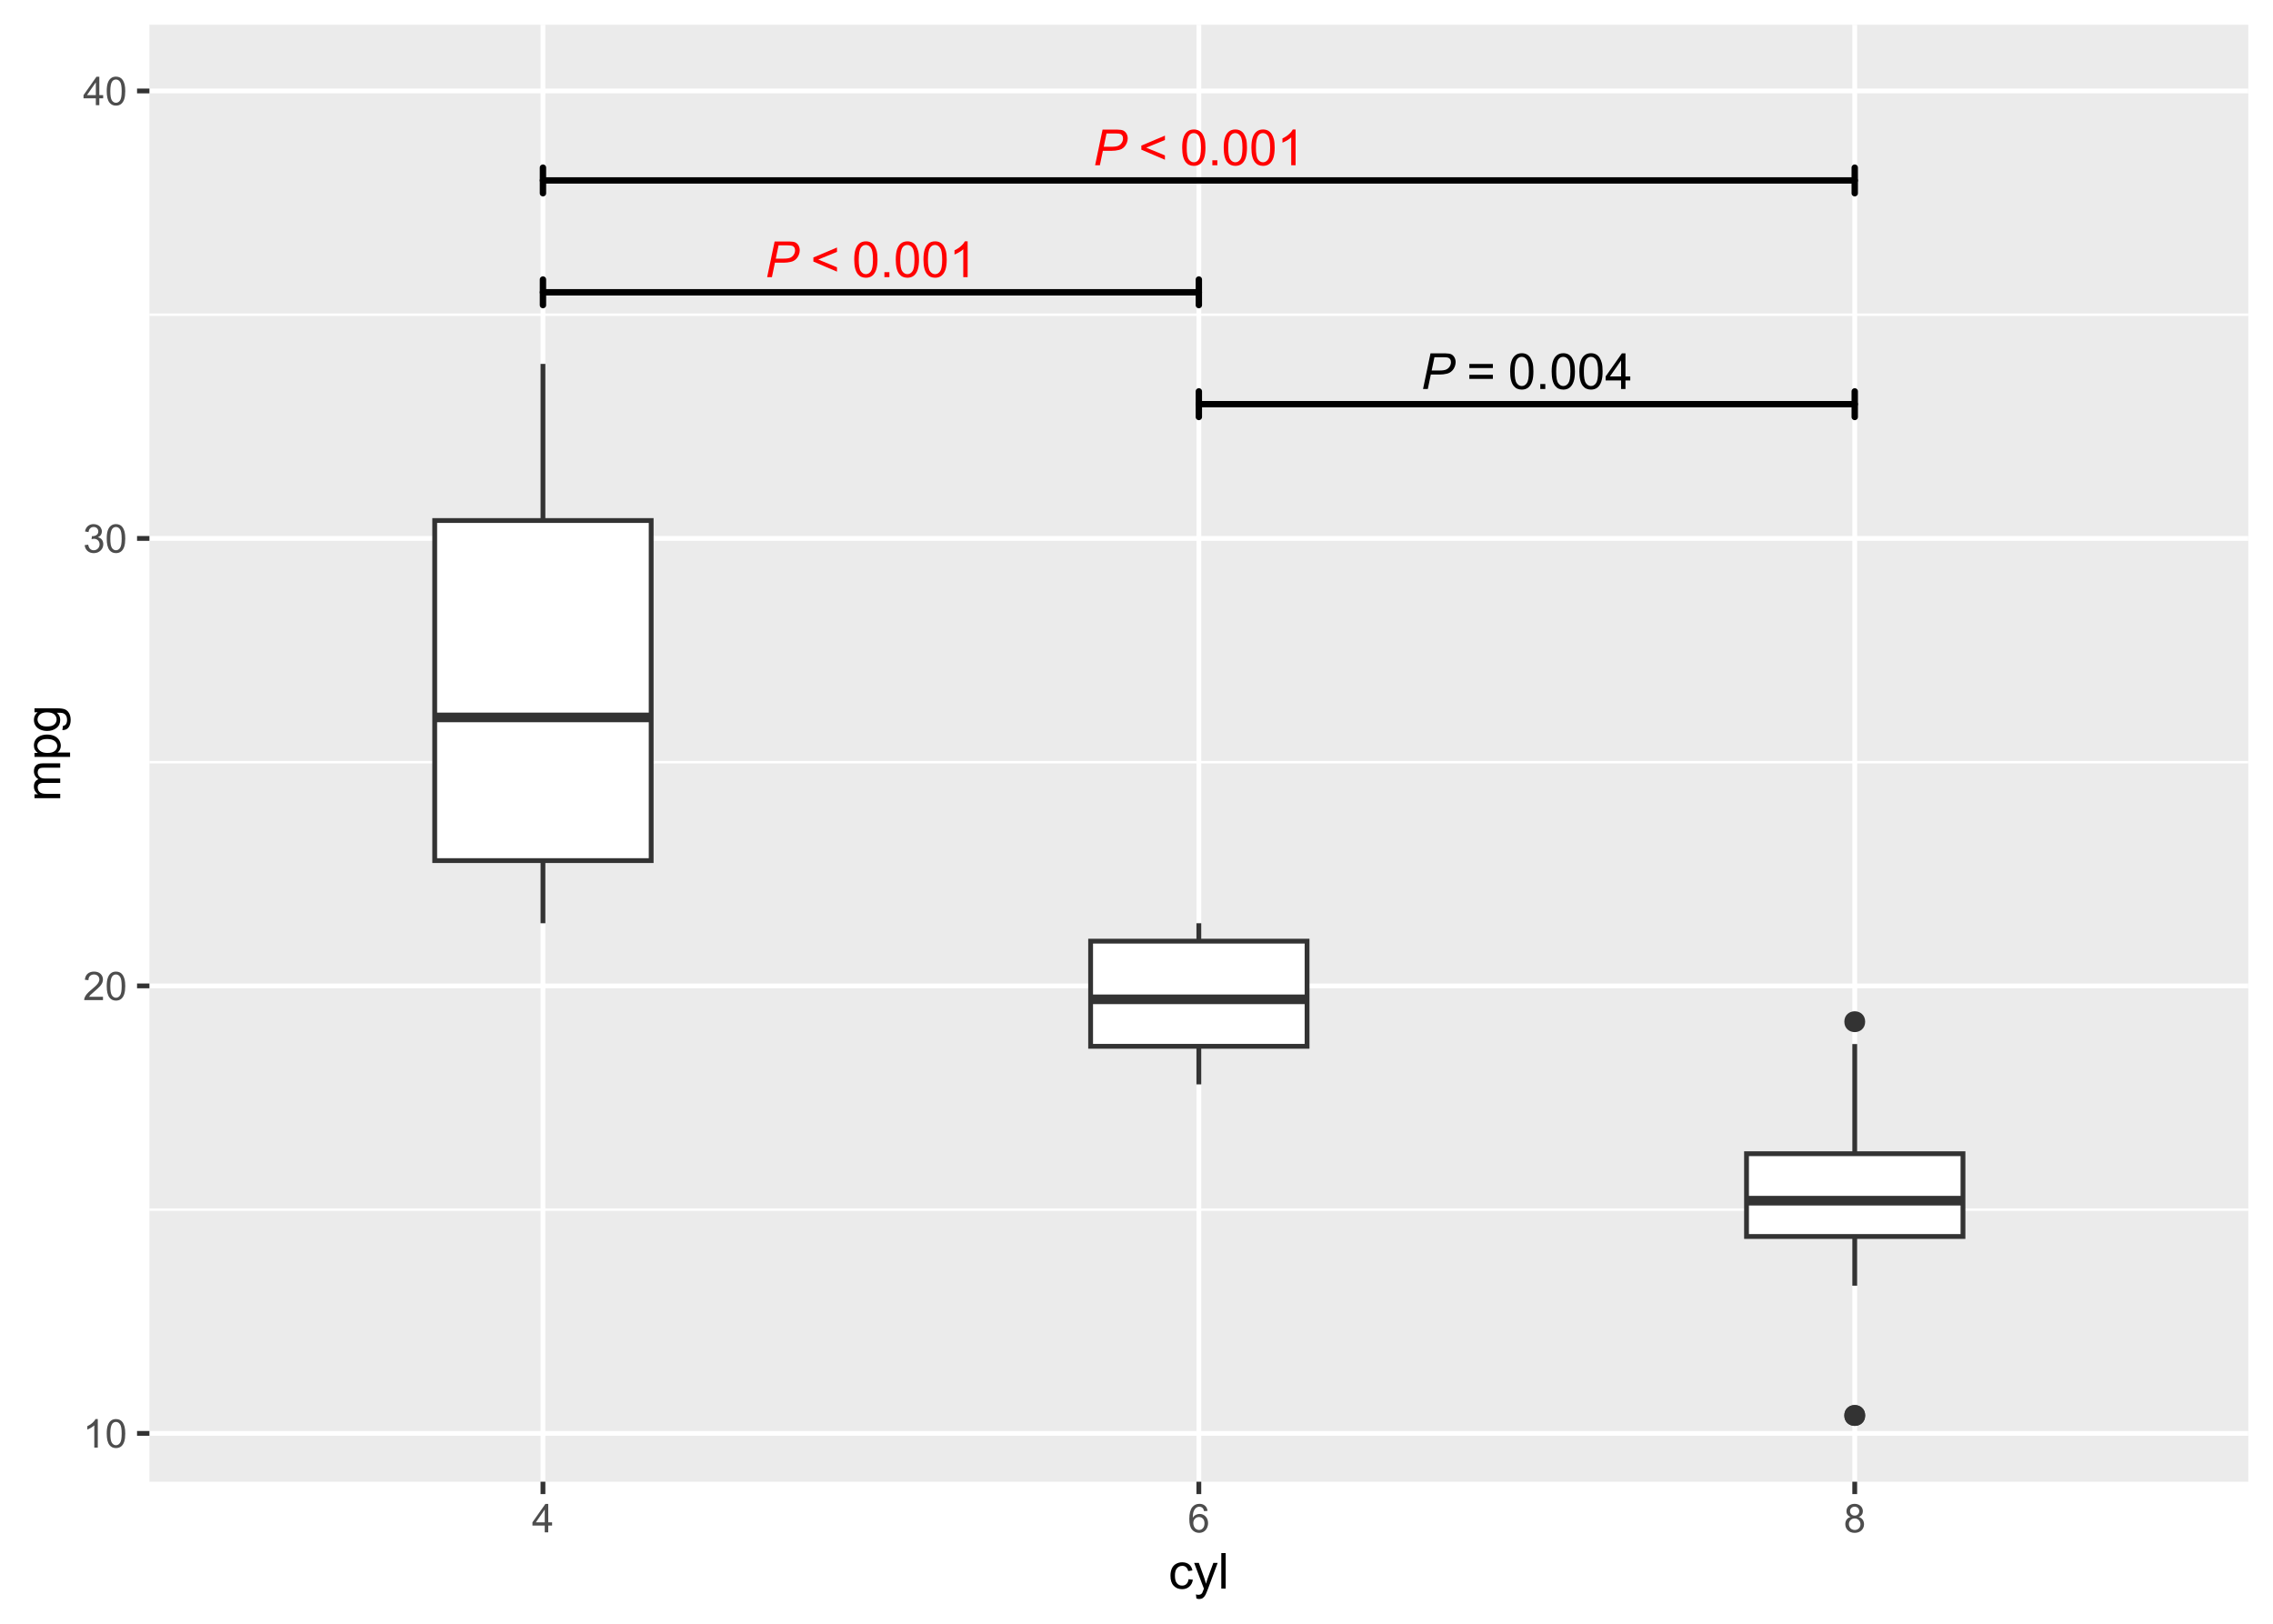
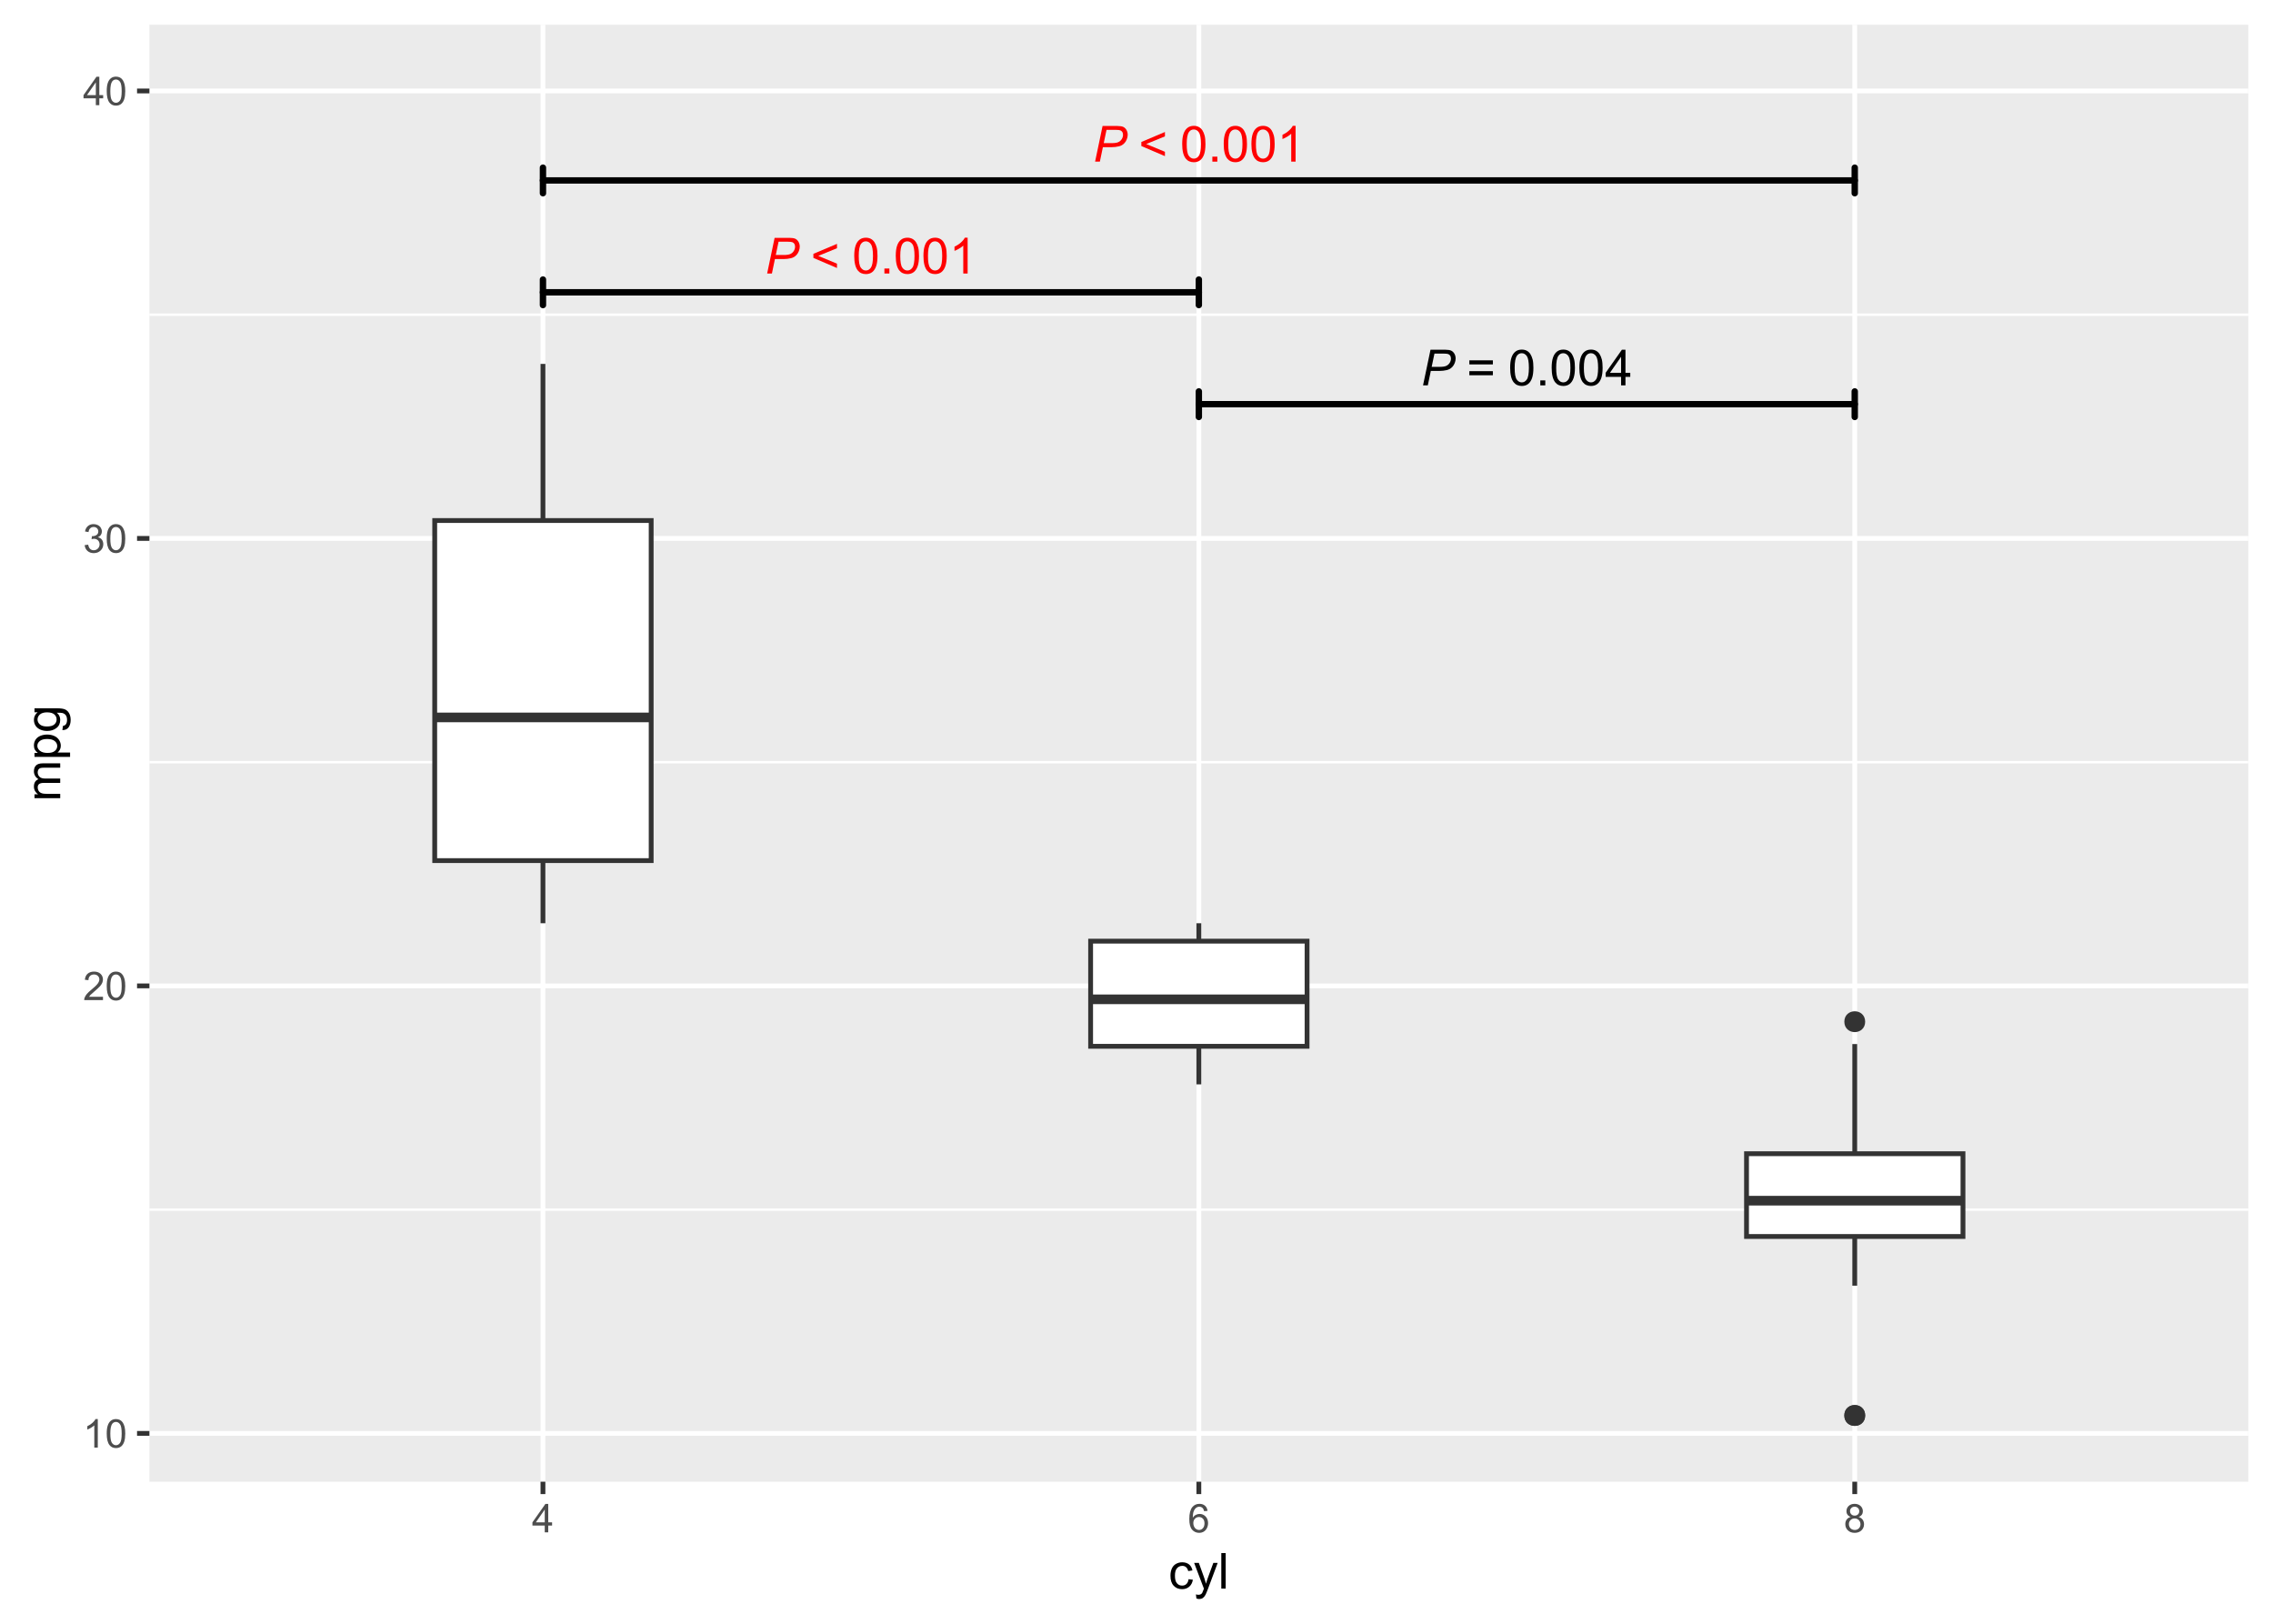
<svg xmlns="http://www.w3.org/2000/svg" xmlns:xlink="http://www.w3.org/1999/xlink" width="504pt" height="360pt" viewBox="0 0 504 360" version="1.1">
  <defs>
    <g>
      <symbol overflow="visible" id="glyph0-0">
        <path style="stroke:none;" d="M 1.379 0 L 1.379 -6.898 L 6.898 -6.898 L 6.898 0 Z M 1.551 -0.172 L 6.727 -0.172 L 6.727 -6.727 L 1.551 -6.727 Z M 1.551 -0.172 " />
      </symbol>
      <symbol overflow="visible" id="glyph0-1">
        <path style="stroke:none;" d="M 0.473 0 L 2.129 -7.902 L 5.43 -7.902 C 5.996 -7.898 6.422 -7.832 6.711 -7.703 C 6.992 -7.57 7.23 -7.348 7.422 -7.031 C 7.605 -6.711 7.699 -6.352 7.703 -5.961 C 7.699 -5.633 7.633 -5.301 7.504 -4.965 C 7.367 -4.621 7.199 -4.344 7 -4.129 C 6.793 -3.906 6.586 -3.742 6.383 -3.633 C 6.172 -3.52 5.949 -3.438 5.715 -3.387 C 5.203 -3.266 4.691 -3.203 4.176 -3.207 L 2.199 -3.207 L 1.531 0 Z M 2.387 -4.102 L 4.129 -4.102 C 4.801 -4.102 5.297 -4.172 5.613 -4.32 C 5.93 -4.461 6.184 -4.684 6.375 -4.984 C 6.566 -5.281 6.66 -5.598 6.664 -5.934 C 6.66 -6.191 6.609 -6.402 6.512 -6.566 C 6.406 -6.727 6.266 -6.848 6.086 -6.93 C 5.902 -7.004 5.551 -7.043 5.031 -7.047 L 3.004 -7.047 Z M 2.387 -4.102 " />
      </symbol>
      <symbol overflow="visible" id="glyph1-0">
        <path style="stroke:none;" d="M 0.555 0 L 0.555 -6.898 L 6.074 -6.898 L 6.074 0 Z M 0.727 -0.172 L 5.902 -0.172 L 5.902 -6.727 L 0.727 -6.727 Z M 0.727 -0.172 " />
      </symbol>
      <symbol overflow="visible" id="glyph1-1">
        <path style="stroke:none;" d="" />
      </symbol>
      <symbol overflow="visible" id="glyph2-0">
        <path style="stroke:none;" d="M 1.379 0 L 1.379 -6.898 L 6.898 -6.898 L 6.898 0 Z M 1.551 -0.172 L 6.727 -0.172 L 6.727 -6.727 L 1.551 -6.727 Z M 1.551 -0.172 " />
      </symbol>
      <symbol overflow="visible" id="glyph2-1">
        <path style="stroke:none;" d="M 0.605 -3.457 L 0.605 -4.359 L 5.836 -6.57 L 5.836 -5.605 L 1.688 -3.902 L 5.836 -2.184 L 5.836 -1.219 Z M 0.605 -3.457 " />
      </symbol>
      <symbol overflow="visible" id="glyph2-2">
        <path style="stroke:none;" d="M 0.457 -3.898 C 0.457 -4.828 0.551 -5.582 0.746 -6.152 C 0.934 -6.723 1.219 -7.16 1.602 -7.469 C 1.977 -7.777 2.457 -7.934 3.035 -7.934 C 3.457 -7.934 3.828 -7.848 4.148 -7.676 C 4.469 -7.504 4.73 -7.258 4.941 -6.938 C 5.145 -6.617 5.309 -6.227 5.434 -5.766 C 5.551 -5.305 5.613 -4.68 5.613 -3.898 C 5.613 -2.969 5.516 -2.223 5.324 -1.652 C 5.133 -1.082 4.848 -0.641 4.469 -0.332 C 4.09 -0.023 3.613 0.129 3.035 0.133 C 2.27 0.129 1.668 -0.141 1.238 -0.684 C 0.715 -1.34 0.457 -2.41 0.457 -3.898 Z M 1.457 -3.898 C 1.453 -2.598 1.605 -1.734 1.91 -1.309 C 2.215 -0.875 2.59 -0.66 3.035 -0.664 C 3.48 -0.66 3.852 -0.875 4.156 -1.309 C 4.457 -1.738 4.609 -2.602 4.613 -3.898 C 4.609 -5.195 4.457 -6.059 4.156 -6.488 C 3.852 -6.914 3.477 -7.129 3.023 -7.133 C 2.578 -7.129 2.223 -6.941 1.957 -6.566 C 1.621 -6.082 1.453 -5.191 1.457 -3.898 Z M 1.457 -3.898 " />
      </symbol>
      <symbol overflow="visible" id="glyph2-3">
        <path style="stroke:none;" d="M 1.004 0 L 1.004 -1.105 L 2.109 -1.105 L 2.109 0 Z M 1.004 0 " />
      </symbol>
      <symbol overflow="visible" id="glyph2-4">
        <path style="stroke:none;" d="M 4.113 0 L 3.145 0 L 3.145 -6.184 C 2.906 -5.957 2.598 -5.734 2.223 -5.512 C 1.84 -5.289 1.5 -5.121 1.203 -5.012 L 1.203 -5.949 C 1.742 -6.199 2.219 -6.508 2.625 -6.875 C 3.031 -7.234 3.316 -7.59 3.488 -7.934 L 4.113 -7.934 Z M 4.113 0 " />
      </symbol>
      <symbol overflow="visible" id="glyph2-5">
        <path style="stroke:none;" d="M 5.832 -4.648 L 0.613 -4.648 L 0.613 -5.551 L 5.832 -5.551 Z M 5.832 -2.246 L 0.613 -2.246 L 0.613 -3.152 L 5.832 -3.152 Z M 5.832 -2.246 " />
      </symbol>
      <symbol overflow="visible" id="glyph2-6">
        <path style="stroke:none;" d="M 3.57 0 L 3.57 -1.891 L 0.141 -1.891 L 0.141 -2.781 L 3.746 -7.902 L 4.539 -7.902 L 4.539 -2.781 L 5.605 -2.781 L 5.605 -1.891 L 4.539 -1.891 L 4.539 0 Z M 3.57 -2.781 L 3.57 -6.344 L 1.094 -2.781 Z M 3.57 -2.781 " />
      </symbol>
      <symbol overflow="visible" id="glyph3-0">
        <path style="stroke:none;" d="M 1.102 0 L 1.102 -5.5 L 5.5 -5.5 L 5.5 0 Z M 1.238 -0.137 L 5.363 -0.137 L 5.363 -5.363 L 1.238 -5.363 Z M 1.238 -0.137 " />
      </symbol>
      <symbol overflow="visible" id="glyph3-1">
        <path style="stroke:none;" d="M 3.277 0 L 2.504 0 L 2.504 -4.93 C 2.316 -4.75 2.074 -4.574 1.773 -4.395 C 1.469 -4.215 1.195 -4.082 0.957 -3.996 L 0.957 -4.742 C 1.387 -4.941 1.766 -5.188 2.09 -5.48 C 2.414 -5.77 2.645 -6.051 2.781 -6.324 L 3.277 -6.324 Z M 3.277 0 " />
      </symbol>
      <symbol overflow="visible" id="glyph3-2">
        <path style="stroke:none;" d="M 0.367 -3.105 C 0.363 -3.848 0.438 -4.445 0.594 -4.902 C 0.742 -5.355 0.973 -5.707 1.277 -5.953 C 1.578 -6.199 1.957 -6.32 2.418 -6.324 C 2.754 -6.32 3.051 -6.254 3.309 -6.121 C 3.562 -5.984 3.773 -5.789 3.938 -5.531 C 4.102 -5.273 4.23 -4.961 4.328 -4.594 C 4.422 -4.227 4.469 -3.73 4.473 -3.105 C 4.469 -2.367 4.395 -1.77 4.242 -1.316 C 4.09 -0.859 3.863 -0.508 3.562 -0.262 C 3.258 -0.016 2.875 0.105 2.418 0.109 C 1.809 0.105 1.332 -0.109 0.988 -0.547 C 0.57 -1.066 0.363 -1.922 0.367 -3.105 Z M 1.16 -3.105 C 1.16 -2.07 1.281 -1.379 1.523 -1.039 C 1.766 -0.695 2.062 -0.527 2.418 -0.527 C 2.773 -0.527 3.074 -0.699 3.316 -1.043 C 3.559 -1.387 3.68 -2.074 3.68 -3.105 C 3.68 -4.145 3.559 -4.832 3.316 -5.172 C 3.074 -5.512 2.77 -5.684 2.41 -5.684 C 2.051 -5.684 1.77 -5.531 1.559 -5.234 C 1.293 -4.844 1.16 -4.137 1.16 -3.105 Z M 1.16 -3.105 " />
      </symbol>
      <symbol overflow="visible" id="glyph3-3">
        <path style="stroke:none;" d="M 4.43 -0.742 L 4.43 0 L 0.266 0 C 0.258 -0.188 0.289 -0.367 0.355 -0.539 C 0.461 -0.82 0.629 -1.098 0.863 -1.375 C 1.094 -1.648 1.434 -1.965 1.879 -2.328 C 2.562 -2.887 3.023 -3.332 3.266 -3.664 C 3.5 -3.988 3.621 -4.301 3.625 -4.594 C 3.621 -4.898 3.512 -5.156 3.297 -5.367 C 3.074 -5.578 2.789 -5.684 2.441 -5.684 C 2.066 -5.684 1.77 -5.57 1.547 -5.348 C 1.32 -5.125 1.207 -4.816 1.207 -4.422 L 0.414 -4.504 C 0.465 -5.094 0.668 -5.543 1.027 -5.855 C 1.379 -6.164 1.855 -6.32 2.457 -6.324 C 3.059 -6.32 3.539 -6.152 3.891 -5.82 C 4.242 -5.484 4.418 -5.07 4.422 -4.578 C 4.418 -4.32 4.367 -4.074 4.266 -3.832 C 4.164 -3.59 3.992 -3.332 3.754 -3.062 C 3.512 -2.793 3.113 -2.426 2.562 -1.957 C 2.094 -1.566 1.797 -1.301 1.664 -1.16 C 1.531 -1.02 1.422 -0.879 1.34 -0.742 Z M 4.43 -0.742 " />
      </symbol>
      <symbol overflow="visible" id="glyph3-4">
        <path style="stroke:none;" d="M 0.371 -1.664 L 1.145 -1.766 C 1.23 -1.324 1.383 -1.008 1.598 -0.816 C 1.809 -0.621 2.066 -0.527 2.375 -0.527 C 2.734 -0.527 3.043 -0.652 3.297 -0.906 C 3.547 -1.156 3.672 -1.469 3.676 -1.844 C 3.672 -2.195 3.555 -2.488 3.324 -2.719 C 3.09 -2.949 2.797 -3.062 2.441 -3.066 C 2.293 -3.062 2.109 -3.035 1.895 -2.98 L 1.98 -3.66 C 2.031 -3.652 2.07 -3.648 2.105 -3.652 C 2.434 -3.648 2.73 -3.734 2.996 -3.91 C 3.254 -4.078 3.387 -4.344 3.391 -4.703 C 3.387 -4.984 3.289 -5.219 3.102 -5.406 C 2.906 -5.59 2.66 -5.684 2.359 -5.688 C 2.055 -5.684 1.805 -5.59 1.605 -5.402 C 1.402 -5.215 1.273 -4.93 1.219 -4.555 L 0.445 -4.691 C 0.539 -5.207 0.754 -5.609 1.09 -5.895 C 1.426 -6.18 1.844 -6.32 2.344 -6.324 C 2.688 -6.32 3.004 -6.246 3.293 -6.102 C 3.582 -5.953 3.801 -5.754 3.953 -5.5 C 4.105 -5.242 4.184 -4.973 4.184 -4.688 C 4.184 -4.414 4.109 -4.164 3.965 -3.945 C 3.816 -3.719 3.602 -3.543 3.316 -3.41 C 3.688 -3.324 3.977 -3.145 4.184 -2.875 C 4.391 -2.602 4.492 -2.262 4.496 -1.859 C 4.492 -1.305 4.293 -0.84 3.895 -0.461 C 3.492 -0.078 2.984 0.109 2.371 0.113 C 1.816 0.109 1.355 -0.051 0.992 -0.379 C 0.625 -0.707 0.418 -1.137 0.371 -1.664 Z M 0.371 -1.664 " />
      </symbol>
      <symbol overflow="visible" id="glyph3-5">
        <path style="stroke:none;" d="M 2.844 0 L 2.844 -1.508 L 0.113 -1.508 L 0.113 -2.219 L 2.988 -6.301 L 3.617 -6.301 L 3.617 -2.219 L 4.469 -2.219 L 4.469 -1.508 L 3.617 -1.508 L 3.617 0 Z M 2.844 -2.219 L 2.844 -5.059 L 0.871 -2.219 Z M 2.844 -2.219 " />
      </symbol>
      <symbol overflow="visible" id="glyph3-6">
        <path style="stroke:none;" d="M 4.379 -4.758 L 3.609 -4.695 C 3.539 -4.996 3.441 -5.219 3.316 -5.359 C 3.105 -5.574 2.848 -5.684 2.543 -5.688 C 2.297 -5.684 2.078 -5.617 1.895 -5.484 C 1.648 -5.305 1.457 -5.043 1.32 -4.703 C 1.176 -4.363 1.105 -3.879 1.102 -3.25 C 1.285 -3.531 1.512 -3.742 1.781 -3.879 C 2.051 -4.016 2.332 -4.082 2.629 -4.086 C 3.141 -4.082 3.578 -3.895 3.945 -3.516 C 4.305 -3.137 4.488 -2.645 4.492 -2.047 C 4.488 -1.648 4.402 -1.281 4.234 -0.941 C 4.062 -0.602 3.828 -0.34 3.531 -0.16 C 3.23 0.02 2.895 0.105 2.52 0.109 C 1.871 0.105 1.344 -0.129 0.941 -0.602 C 0.531 -1.074 0.328 -1.855 0.332 -2.949 C 0.328 -4.16 0.551 -5.047 1.004 -5.602 C 1.395 -6.082 1.926 -6.32 2.59 -6.324 C 3.086 -6.32 3.492 -6.184 3.809 -5.906 C 4.125 -5.629 4.312 -5.246 4.379 -4.758 Z M 1.219 -2.039 C 1.219 -1.773 1.273 -1.516 1.387 -1.273 C 1.5 -1.027 1.66 -0.844 1.863 -0.719 C 2.066 -0.59 2.277 -0.527 2.504 -0.527 C 2.828 -0.527 3.109 -0.656 3.348 -0.922 C 3.578 -1.184 3.695 -1.543 3.699 -2 C 3.695 -2.43 3.582 -2.773 3.352 -3.027 C 3.117 -3.273 2.824 -3.398 2.477 -3.402 C 2.121 -3.398 1.824 -3.273 1.582 -3.027 C 1.34 -2.773 1.219 -2.445 1.219 -2.039 Z M 1.219 -2.039 " />
      </symbol>
      <symbol overflow="visible" id="glyph3-7">
        <path style="stroke:none;" d="M 1.555 -3.418 C 1.23 -3.531 0.992 -3.699 0.84 -3.918 C 0.684 -4.133 0.609 -4.395 0.609 -4.699 C 0.609 -5.156 0.773 -5.539 1.102 -5.855 C 1.43 -6.164 1.867 -6.32 2.418 -6.324 C 2.969 -6.32 3.41 -6.16 3.746 -5.844 C 4.078 -5.523 4.246 -5.137 4.25 -4.68 C 4.246 -4.387 4.172 -4.133 4.02 -3.918 C 3.863 -3.699 3.629 -3.531 3.32 -3.418 C 3.707 -3.285 4 -3.082 4.203 -2.805 C 4.402 -2.52 4.504 -2.184 4.508 -1.801 C 4.504 -1.258 4.312 -0.805 3.934 -0.441 C 3.551 -0.074 3.051 0.105 2.434 0.109 C 1.809 0.105 1.309 -0.074 0.926 -0.441 C 0.543 -0.809 0.352 -1.27 0.355 -1.82 C 0.352 -2.23 0.457 -2.574 0.668 -2.852 C 0.875 -3.125 1.168 -3.312 1.555 -3.418 Z M 1.402 -4.727 C 1.398 -4.426 1.496 -4.184 1.688 -3.996 C 1.879 -3.805 2.129 -3.707 2.438 -3.711 C 2.734 -3.707 2.977 -3.801 3.168 -3.992 C 3.355 -4.176 3.449 -4.406 3.453 -4.684 C 3.449 -4.965 3.352 -5.203 3.16 -5.398 C 2.961 -5.586 2.719 -5.684 2.43 -5.688 C 2.129 -5.684 1.883 -5.59 1.691 -5.402 C 1.496 -5.215 1.398 -4.988 1.402 -4.727 Z M 1.152 -1.816 C 1.148 -1.598 1.199 -1.383 1.309 -1.176 C 1.41 -0.969 1.566 -0.809 1.773 -0.695 C 1.98 -0.582 2.203 -0.527 2.441 -0.527 C 2.809 -0.527 3.113 -0.645 3.355 -0.883 C 3.594 -1.121 3.715 -1.426 3.719 -1.793 C 3.715 -2.164 3.59 -2.469 3.344 -2.715 C 3.094 -2.957 2.785 -3.082 2.414 -3.082 C 2.051 -3.082 1.75 -2.961 1.512 -2.719 C 1.27 -2.477 1.148 -2.176 1.152 -1.816 Z M 1.152 -1.816 " />
      </symbol>
      <symbol overflow="visible" id="glyph4-0">
        <path style="stroke:none;" d="M 1.375 0 L 1.375 -6.875 L 6.875 -6.875 L 6.875 0 Z M 1.547 -0.172 L 6.703 -0.172 L 6.703 -6.703 L 1.547 -6.703 Z M 1.547 -0.172 " />
      </symbol>
      <symbol overflow="visible" id="glyph4-1">
        <path style="stroke:none;" d="M 4.445 -2.09 L 5.398 -1.965 C 5.289 -1.309 5.023 -0.797 4.598 -0.426 C 4.168 -0.055 3.645 0.129 3.023 0.129 C 2.242 0.129 1.613 -0.125 1.141 -0.637 C 0.664 -1.145 0.426 -1.875 0.43 -2.832 C 0.426 -3.441 0.527 -3.98 0.734 -4.445 C 0.938 -4.906 1.25 -5.254 1.668 -5.484 C 2.082 -5.715 2.535 -5.828 3.031 -5.832 C 3.645 -5.828 4.152 -5.672 4.547 -5.363 C 4.941 -5.047 5.191 -4.602 5.305 -4.027 L 4.367 -3.883 C 4.273 -4.262 4.117 -4.551 3.891 -4.746 C 3.664 -4.941 3.387 -5.039 3.066 -5.039 C 2.574 -5.039 2.18 -4.863 1.879 -4.516 C 1.57 -4.164 1.418 -3.613 1.422 -2.859 C 1.418 -2.09 1.566 -1.531 1.863 -1.184 C 2.156 -0.836 2.539 -0.66 3.012 -0.664 C 3.391 -0.66 3.707 -0.777 3.961 -1.012 C 4.215 -1.242 4.375 -1.602 4.445 -2.09 Z M 4.445 -2.09 " />
      </symbol>
      <symbol overflow="visible" id="glyph4-2">
        <path style="stroke:none;" d="M 0.684 2.195 L 0.574 1.289 C 0.785 1.344 0.969 1.371 1.129 1.375 C 1.34 1.371 1.512 1.336 1.641 1.266 C 1.77 1.195 1.875 1.094 1.961 0.969 C 2.02 0.867 2.117 0.629 2.258 0.246 C 2.27 0.191 2.301 0.113 2.344 0.012 L 0.176 -5.703 L 1.219 -5.703 L 2.406 -2.402 C 2.559 -1.98 2.695 -1.539 2.82 -1.078 C 2.926 -1.523 3.059 -1.957 3.219 -2.379 L 4.438 -5.703 L 5.402 -5.703 L 3.234 0.098 C 3 0.719 2.816 1.148 2.691 1.391 C 2.516 1.703 2.32 1.938 2.098 2.09 C 1.875 2.238 1.609 2.312 1.305 2.316 C 1.117 2.312 0.91 2.273 0.684 2.195 Z M 0.684 2.195 " />
      </symbol>
      <symbol overflow="visible" id="glyph4-3">
        <path style="stroke:none;" d="M 0.703 0 L 0.703 -7.875 L 1.672 -7.875 L 1.672 0 Z M 0.703 0 " />
      </symbol>
      <symbol overflow="visible" id="glyph5-0">
        <path style="stroke:none;" d="M 0 -1.375 L -6.875 -1.375 L -6.875 -6.875 L 0 -6.875 Z M -0.172 -1.547 L -0.172 -6.703 L -6.703 -6.703 L -6.703 -1.547 Z M -0.172 -1.547 " />
      </symbol>
      <symbol overflow="visible" id="glyph5-1">
        <path style="stroke:none;" d="M 0 -0.727 L -5.703 -0.727 L -5.703 -1.59 L -4.902 -1.59 C -5.18 -1.766 -5.406 -2.004 -5.578 -2.305 C -5.746 -2.598 -5.828 -2.938 -5.832 -3.32 C -5.828 -3.738 -5.742 -4.086 -5.566 -4.359 C -5.391 -4.629 -5.145 -4.816 -4.836 -4.93 C -5.496 -5.379 -5.828 -5.969 -5.832 -6.691 C -5.828 -7.254 -5.672 -7.688 -5.363 -7.996 C -5.047 -8.297 -4.566 -8.449 -3.914 -8.453 L 0 -8.453 L 0 -7.492 L -3.594 -7.492 C -3.977 -7.488 -4.254 -7.457 -4.426 -7.398 C -4.594 -7.332 -4.734 -7.219 -4.84 -7.059 C -4.941 -6.891 -4.992 -6.695 -4.996 -6.477 C -4.992 -6.07 -4.859 -5.738 -4.594 -5.477 C -4.328 -5.211 -3.898 -5.078 -3.312 -5.082 L 0 -5.082 L 0 -4.113 L -3.707 -4.113 C -4.133 -4.113 -4.453 -4.031 -4.672 -3.875 C -4.883 -3.715 -4.992 -3.461 -4.996 -3.105 C -4.992 -2.832 -4.922 -2.578 -4.781 -2.348 C -4.637 -2.117 -4.426 -1.949 -4.152 -1.848 C -3.875 -1.738 -3.477 -1.688 -2.961 -1.691 L 0 -1.691 Z M 0 -0.727 " />
      </symbol>
      <symbol overflow="visible" id="glyph5-2">
        <path style="stroke:none;" d="M 2.188 -0.727 L -5.703 -0.727 L -5.703 -1.605 L -4.961 -1.605 C -5.25 -1.812 -5.469 -2.047 -5.613 -2.309 C -5.758 -2.57 -5.828 -2.887 -5.832 -3.262 C -5.828 -3.746 -5.703 -4.176 -5.457 -4.551 C -5.203 -4.922 -4.852 -5.203 -4.395 -5.391 C -3.938 -5.578 -3.438 -5.672 -2.895 -5.676 C -2.309 -5.672 -1.781 -5.566 -1.316 -5.359 C -0.848 -5.148 -0.488 -4.844 -0.242 -4.449 C 0.008 -4.047 0.129 -3.629 0.129 -3.191 C 0.129 -2.867 0.062 -2.578 -0.074 -2.32 C -0.207 -2.062 -0.379 -1.852 -0.59 -1.691 L 2.188 -1.691 Z M -2.82 -1.602 C -2.082 -1.598 -1.539 -1.746 -1.191 -2.047 C -0.836 -2.34 -0.66 -2.699 -0.664 -3.125 C -0.66 -3.551 -0.844 -3.918 -1.211 -4.227 C -1.574 -4.531 -2.137 -4.688 -2.898 -4.688 C -3.625 -4.688 -4.168 -4.535 -4.531 -4.238 C -4.891 -3.938 -5.074 -3.582 -5.074 -3.168 C -5.074 -2.754 -4.879 -2.391 -4.496 -2.074 C -4.109 -1.758 -3.551 -1.598 -2.82 -1.602 Z M -2.82 -1.602 " />
      </symbol>
      <symbol overflow="visible" id="glyph5-3">
        <path style="stroke:none;" d="M 0.473 -0.547 L 0.613 -1.488 C 0.898 -1.527 1.109 -1.637 1.246 -1.816 C 1.422 -2.055 1.512 -2.379 1.516 -2.797 C 1.512 -3.242 1.422 -3.59 1.246 -3.832 C 1.062 -4.074 0.812 -4.238 0.496 -4.328 C 0.297 -4.379 -0.113 -4.402 -0.746 -4.398 C -0.246 -3.973 0 -3.445 0 -2.82 C 0 -2.031 -0.281 -1.426 -0.848 -1 C -1.41 -0.566 -2.09 -0.352 -2.883 -0.355 C -3.426 -0.352 -3.926 -0.449 -4.391 -0.648 C -4.848 -0.844 -5.203 -1.129 -5.457 -1.504 C -5.703 -1.875 -5.828 -2.316 -5.832 -2.824 C -5.828 -3.496 -5.559 -4.051 -5.016 -4.492 L -5.703 -4.492 L -5.703 -5.383 L -0.773 -5.383 C 0.113 -5.379 0.742 -5.289 1.113 -5.109 C 1.484 -4.93 1.777 -4.641 1.992 -4.25 C 2.207 -3.855 2.312 -3.375 2.316 -2.805 C 2.312 -2.121 2.16 -1.57 1.855 -1.152 C 1.547 -0.734 1.086 -0.531 0.473 -0.547 Z M -2.953 -1.348 C -2.203 -1.348 -1.656 -1.496 -1.316 -1.793 C -0.969 -2.09 -0.797 -2.461 -0.801 -2.91 C -0.797 -3.352 -0.969 -3.723 -1.312 -4.027 C -1.652 -4.324 -2.188 -4.477 -2.922 -4.48 C -3.617 -4.477 -4.145 -4.32 -4.5 -4.016 C -4.852 -3.703 -5.027 -3.332 -5.031 -2.895 C -5.027 -2.465 -4.852 -2.098 -4.508 -1.797 C -4.156 -1.496 -3.641 -1.348 -2.953 -1.348 Z M -2.953 -1.348 " />
      </symbol>
    </g>
    <clipPath id="clip1">
      <path d="M 33.129 5.48 L 498.523 5.48 L 498.523 328.512 L 33.129 328.512 Z M 33.129 5.48 " />
    </clipPath>
    <clipPath id="clip2">
      <path d="M 33.129 267 L 498.523 267 L 498.523 269 L 33.129 269 Z M 33.129 267 " />
    </clipPath>
    <clipPath id="clip3">
      <path d="M 33.129 168 L 498.523 168 L 498.523 170 L 33.129 170 Z M 33.129 168 " />
    </clipPath>
    <clipPath id="clip4">
      <path d="M 33.129 69 L 498.523 69 L 498.523 71 L 33.129 71 Z M 33.129 69 " />
    </clipPath>
    <clipPath id="clip5">
      <path d="M 33.129 317 L 498.523 317 L 498.523 319 L 33.129 319 Z M 33.129 317 " />
    </clipPath>
    <clipPath id="clip6">
      <path d="M 33.129 218 L 498.523 218 L 498.523 220 L 33.129 220 Z M 33.129 218 " />
    </clipPath>
    <clipPath id="clip7">
      <path d="M 33.129 118 L 498.523 118 L 498.523 120 L 33.129 120 Z M 33.129 118 " />
    </clipPath>
    <clipPath id="clip8">
      <path d="M 33.129 19 L 498.523 19 L 498.523 21 L 33.129 21 Z M 33.129 19 " />
    </clipPath>
    <clipPath id="clip9">
      <path d="M 119 5.48 L 121 5.48 L 121 328.512 L 119 328.512 Z M 119 5.48 " />
    </clipPath>
    <clipPath id="clip10">
      <path d="M 265 5.48 L 267 5.48 L 267 328.512 L 265 328.512 Z M 265 5.48 " />
    </clipPath>
    <clipPath id="clip11">
      <path d="M 410 5.48 L 412 5.48 L 412 328.512 L 410 328.512 Z M 410 5.48 " />
    </clipPath>
  </defs>
  <g id="surface89">
    <rect x="0" y="0" width="504" height="360" style="fill:rgb(100%,100%,100%);fill-opacity:1;stroke:none;" />
    <rect x="0" y="0" width="504" height="360" style="fill:rgb(100%,100%,100%);fill-opacity:1;stroke:none;" />
    <path style="fill:none;stroke-width:1.067;stroke-linecap:round;stroke-linejoin:round;stroke:rgb(100%,100%,100%);stroke-opacity:1;stroke-miterlimit:10;" d="M 0 360 L 504 360 L 504 0 L 0 0 Z M 0 360 " />
    <g clip-path="url(#clip1)" clip-rule="nonzero">
      <path style=" stroke:none;fill-rule:nonzero;fill:rgb(92.157%,92.157%,92.157%);fill-opacity:1;" d="M 33.129 328.508 L 498.523 328.508 L 498.523 5.477 L 33.129 5.477 Z M 33.129 328.508 " />
    </g>
    <g clip-path="url(#clip2)" clip-rule="nonzero">
      <path style="fill:none;stroke-width:0.533;stroke-linecap:butt;stroke-linejoin:round;stroke:rgb(100%,100%,100%);stroke-opacity:1;stroke-miterlimit:10;" d="M 33.129 268.188 L 498.52 268.188 " />
    </g>
    <g clip-path="url(#clip3)" clip-rule="nonzero">
      <path style="fill:none;stroke-width:0.533;stroke-linecap:butt;stroke-linejoin:round;stroke:rgb(100%,100%,100%);stroke-opacity:1;stroke-miterlimit:10;" d="M 33.129 168.98 L 498.52 168.98 " />
    </g>
    <g clip-path="url(#clip4)" clip-rule="nonzero">
      <path style="fill:none;stroke-width:0.533;stroke-linecap:butt;stroke-linejoin:round;stroke:rgb(100%,100%,100%);stroke-opacity:1;stroke-miterlimit:10;" d="M 33.129 69.77 L 498.52 69.77 " />
    </g>
    <g clip-path="url(#clip5)" clip-rule="nonzero">
      <path style="fill:none;stroke-width:1.067;stroke-linecap:butt;stroke-linejoin:round;stroke:rgb(100%,100%,100%);stroke-opacity:1;stroke-miterlimit:10;" d="M 33.129 317.793 L 498.52 317.793 " />
    </g>
    <g clip-path="url(#clip6)" clip-rule="nonzero">
      <path style="fill:none;stroke-width:1.067;stroke-linecap:butt;stroke-linejoin:round;stroke:rgb(100%,100%,100%);stroke-opacity:1;stroke-miterlimit:10;" d="M 33.129 218.582 L 498.52 218.582 " />
    </g>
    <g clip-path="url(#clip7)" clip-rule="nonzero">
      <path style="fill:none;stroke-width:1.067;stroke-linecap:butt;stroke-linejoin:round;stroke:rgb(100%,100%,100%);stroke-opacity:1;stroke-miterlimit:10;" d="M 33.129 119.375 L 498.52 119.375 " />
    </g>
    <g clip-path="url(#clip8)" clip-rule="nonzero">
      <path style="fill:none;stroke-width:1.067;stroke-linecap:butt;stroke-linejoin:round;stroke:rgb(100%,100%,100%);stroke-opacity:1;stroke-miterlimit:10;" d="M 33.129 20.164 L 498.52 20.164 " />
    </g>
    <g clip-path="url(#clip9)" clip-rule="nonzero">
      <path style="fill:none;stroke-width:1.067;stroke-linecap:butt;stroke-linejoin:round;stroke:rgb(100%,100%,100%);stroke-opacity:1;stroke-miterlimit:10;" d="M 120.391 328.508 L 120.391 5.48 " />
    </g>
    <g clip-path="url(#clip10)" clip-rule="nonzero">
      <path style="fill:none;stroke-width:1.067;stroke-linecap:butt;stroke-linejoin:round;stroke:rgb(100%,100%,100%);stroke-opacity:1;stroke-miterlimit:10;" d="M 265.824 328.508 L 265.824 5.48 " />
    </g>
    <g clip-path="url(#clip11)" clip-rule="nonzero">
      <path style="fill:none;stroke-width:1.067;stroke-linecap:butt;stroke-linejoin:round;stroke:rgb(100%,100%,100%);stroke-opacity:1;stroke-miterlimit:10;" d="M 411.258 328.508 L 411.258 5.48 " />
    </g>
    <path style="fill:none;stroke-width:1.067;stroke-linecap:butt;stroke-linejoin:round;stroke:rgb(20%,20%,20%);stroke-opacity:1;stroke-miterlimit:10;" d="M 120.391 115.406 L 120.391 80.68 " />
    <path style="fill:none;stroke-width:1.067;stroke-linecap:butt;stroke-linejoin:round;stroke:rgb(20%,20%,20%);stroke-opacity:1;stroke-miterlimit:10;" d="M 120.391 190.805 L 120.391 204.695 " />
    <path style="fill-rule:nonzero;fill:rgb(100%,100%,100%);fill-opacity:1;stroke-width:1.067;stroke-linecap:butt;stroke-linejoin:miter;stroke:rgb(20%,20%,20%);stroke-opacity:1;stroke-miterlimit:10;" d="M 96.391 115.406 L 96.391 190.805 L 144.387 190.805 L 144.387 115.406 Z M 96.391 115.406 " />
    <path style="fill:none;stroke-width:2.134;stroke-linecap:butt;stroke-linejoin:miter;stroke:rgb(20%,20%,20%);stroke-opacity:1;stroke-miterlimit:10;" d="M 96.391 159.059 L 144.387 159.059 " />
    <path style="fill:none;stroke-width:1.067;stroke-linecap:butt;stroke-linejoin:round;stroke:rgb(20%,20%,20%);stroke-opacity:1;stroke-miterlimit:10;" d="M 265.824 208.664 L 265.824 204.695 " />
    <path style="fill:none;stroke-width:1.067;stroke-linecap:butt;stroke-linejoin:round;stroke:rgb(20%,20%,20%);stroke-opacity:1;stroke-miterlimit:10;" d="M 265.824 231.977 L 265.824 240.41 " />
    <path style="fill-rule:nonzero;fill:rgb(100%,100%,100%);fill-opacity:1;stroke-width:1.067;stroke-linecap:butt;stroke-linejoin:miter;stroke:rgb(20%,20%,20%);stroke-opacity:1;stroke-miterlimit:10;" d="M 241.828 208.664 L 241.828 231.977 L 289.82 231.977 L 289.82 208.664 Z M 241.828 208.664 " />
    <path style="fill:none;stroke-width:2.134;stroke-linecap:butt;stroke-linejoin:miter;stroke:rgb(20%,20%,20%);stroke-opacity:1;stroke-miterlimit:10;" d="M 241.828 221.559 L 289.82 221.559 " />
    <path style="fill-rule:nonzero;fill:rgb(20%,20%,20%);fill-opacity:1;stroke-width:0.709;stroke-linecap:round;stroke-linejoin:round;stroke:rgb(20%,20%,20%);stroke-opacity:1;stroke-miterlimit:10;" d="M 413.215 313.824 C 413.215 316.434 409.305 316.434 409.305 313.824 C 409.305 311.219 413.215 311.219 413.215 313.824 " />
    <path style="fill-rule:nonzero;fill:rgb(20%,20%,20%);fill-opacity:1;stroke-width:0.709;stroke-linecap:round;stroke-linejoin:round;stroke:rgb(20%,20%,20%);stroke-opacity:1;stroke-miterlimit:10;" d="M 413.215 313.824 C 413.215 316.434 409.305 316.434 409.305 313.824 C 409.305 311.219 413.215 311.219 413.215 313.824 " />
    <path style="fill-rule:nonzero;fill:rgb(20%,20%,20%);fill-opacity:1;stroke-width:0.709;stroke-linecap:round;stroke-linejoin:round;stroke:rgb(20%,20%,20%);stroke-opacity:1;stroke-miterlimit:10;" d="M 413.215 226.52 C 413.215 229.129 409.305 229.129 409.305 226.52 C 409.305 223.914 413.215 223.914 413.215 226.52 " />
    <path style="fill:none;stroke-width:1.067;stroke-linecap:butt;stroke-linejoin:round;stroke:rgb(20%,20%,20%);stroke-opacity:1;stroke-miterlimit:10;" d="M 411.258 255.789 L 411.258 231.48 " />
    <path style="fill:none;stroke-width:1.067;stroke-linecap:butt;stroke-linejoin:round;stroke:rgb(20%,20%,20%);stroke-opacity:1;stroke-miterlimit:10;" d="M 411.258 274.141 L 411.258 285.055 " />
    <path style="fill-rule:nonzero;fill:rgb(100%,100%,100%);fill-opacity:1;stroke-width:1.067;stroke-linecap:butt;stroke-linejoin:miter;stroke:rgb(20%,20%,20%);stroke-opacity:1;stroke-miterlimit:10;" d="M 387.262 255.789 L 387.262 274.141 L 435.258 274.141 L 435.258 255.789 Z M 387.262 255.789 " />
    <path style="fill:none;stroke-width:2.134;stroke-linecap:butt;stroke-linejoin:miter;stroke:rgb(20%,20%,20%);stroke-opacity:1;stroke-miterlimit:10;" d="M 387.262 266.203 L 435.258 266.203 " />
    <path style="fill:none;stroke-width:1.417;stroke-linecap:round;stroke-linejoin:round;stroke:rgb(0%,0%,0%);stroke-opacity:1;stroke-miterlimit:10;" d="M 120.391 64.809 L 265.824 64.809 " />
    <path style="fill:none;stroke-width:1.417;stroke-linecap:round;stroke-linejoin:round;stroke:rgb(0%,0%,0%);stroke-opacity:1;stroke-miterlimit:10;" d="M 120.391 61.973 L 120.391 67.641 " />
    <path style="fill:none;stroke-width:1.417;stroke-linecap:round;stroke-linejoin:round;stroke:rgb(0%,0%,0%);stroke-opacity:1;stroke-miterlimit:10;" d="M 265.824 67.641 L 265.824 61.973 " />
    <g style="fill:rgb(100%,0%,0%);fill-opacity:1;">
-       <use xlink:href="#glyph0-1" x="169.629" y="61.445" />
-     </g>
-     <g style="fill:rgb(100%,0%,0%);fill-opacity:1;">
-       <use xlink:href="#glyph1-1" x="176.992" y="61.445" />
-     </g>
-     <g style="fill:rgb(100%,0%,0%);fill-opacity:1;">
-       <use xlink:href="#glyph2-1" x="179.75" y="61.445" />
-     </g>
-     <g style="fill:rgb(100%,0%,0%);fill-opacity:1;">
-       <use xlink:href="#glyph1-1" x="186.199" y="61.445" />
-     </g>
-     <g style="fill:rgb(100%,0%,0%);fill-opacity:1;">
-       <use xlink:href="#glyph2-2" x="188.957" y="61.445" />
-       <use xlink:href="#glyph2-3" x="195.097" y="61.445" />
-       <use xlink:href="#glyph2-2" x="198.164" y="61.445" />
-       <use xlink:href="#glyph2-2" x="204.304" y="61.445" />
-       <use xlink:href="#glyph2-4" x="210.443" y="61.445" />
+       <use xlink:href="#glyph0-1" x="169.629" y="60.637" />
+     </g>
+     <g style="fill:rgb(100%,0%,0%);fill-opacity:1;">
+       <use xlink:href="#glyph1-1" x="176.992" y="60.637" />
+     </g>
+     <g style="fill:rgb(100%,0%,0%);fill-opacity:1;">
+       <use xlink:href="#glyph2-1" x="179.75" y="60.637" />
+     </g>
+     <g style="fill:rgb(100%,0%,0%);fill-opacity:1;">
+       <use xlink:href="#glyph1-1" x="186.199" y="60.637" />
+     </g>
+     <g style="fill:rgb(100%,0%,0%);fill-opacity:1;">
+       <use xlink:href="#glyph2-2" x="188.957" y="60.637" />
+       <use xlink:href="#glyph2-3" x="195.097" y="60.637" />
+       <use xlink:href="#glyph2-2" x="198.164" y="60.637" />
+       <use xlink:href="#glyph2-2" x="204.304" y="60.637" />
+       <use xlink:href="#glyph2-4" x="210.443" y="60.637" />
    </g>
    <path style="fill:none;stroke-width:1.417;stroke-linecap:round;stroke-linejoin:round;stroke:rgb(0%,0%,0%);stroke-opacity:1;stroke-miterlimit:10;" d="M 120.391 40.004 L 411.258 40.004 " />
    <path style="fill:none;stroke-width:1.417;stroke-linecap:round;stroke-linejoin:round;stroke:rgb(0%,0%,0%);stroke-opacity:1;stroke-miterlimit:10;" d="M 120.391 37.172 L 120.391 42.84 " />
    <path style="fill:none;stroke-width:1.417;stroke-linecap:round;stroke-linejoin:round;stroke:rgb(0%,0%,0%);stroke-opacity:1;stroke-miterlimit:10;" d="M 411.258 42.84 L 411.258 37.172 " />
    <g style="fill:rgb(100%,0%,0%);fill-opacity:1;">
-       <use xlink:href="#glyph0-1" x="242.348" y="36.641" />
-     </g>
-     <g style="fill:rgb(100%,0%,0%);fill-opacity:1;">
-       <use xlink:href="#glyph1-1" x="249.711" y="36.641" />
-     </g>
-     <g style="fill:rgb(100%,0%,0%);fill-opacity:1;">
-       <use xlink:href="#glyph2-1" x="252.469" y="36.641" />
-     </g>
-     <g style="fill:rgb(100%,0%,0%);fill-opacity:1;">
-       <use xlink:href="#glyph1-1" x="258.918" y="36.641" />
-     </g>
-     <g style="fill:rgb(100%,0%,0%);fill-opacity:1;">
-       <use xlink:href="#glyph2-2" x="261.676" y="36.641" />
-       <use xlink:href="#glyph2-3" x="267.816" y="36.641" />
-       <use xlink:href="#glyph2-2" x="270.883" y="36.641" />
-       <use xlink:href="#glyph2-2" x="277.022" y="36.641" />
-       <use xlink:href="#glyph2-4" x="283.162" y="36.641" />
+       <use xlink:href="#glyph0-1" x="242.348" y="35.836" />
+     </g>
+     <g style="fill:rgb(100%,0%,0%);fill-opacity:1;">
+       <use xlink:href="#glyph1-1" x="249.711" y="35.836" />
+     </g>
+     <g style="fill:rgb(100%,0%,0%);fill-opacity:1;">
+       <use xlink:href="#glyph2-1" x="252.469" y="35.836" />
+     </g>
+     <g style="fill:rgb(100%,0%,0%);fill-opacity:1;">
+       <use xlink:href="#glyph1-1" x="258.918" y="35.836" />
+     </g>
+     <g style="fill:rgb(100%,0%,0%);fill-opacity:1;">
+       <use xlink:href="#glyph2-2" x="261.676" y="35.836" />
+       <use xlink:href="#glyph2-3" x="267.816" y="35.836" />
+       <use xlink:href="#glyph2-2" x="270.883" y="35.836" />
+       <use xlink:href="#glyph2-2" x="277.022" y="35.836" />
+       <use xlink:href="#glyph2-4" x="283.162" y="35.836" />
    </g>
    <path style="fill:none;stroke-width:1.417;stroke-linecap:round;stroke-linejoin:round;stroke:rgb(0%,0%,0%);stroke-opacity:1;stroke-miterlimit:10;" d="M 265.824 89.609 L 411.258 89.609 " />
    <path style="fill:none;stroke-width:1.417;stroke-linecap:round;stroke-linejoin:round;stroke:rgb(0%,0%,0%);stroke-opacity:1;stroke-miterlimit:10;" d="M 265.824 86.777 L 265.824 92.445 " />
    <path style="fill:none;stroke-width:1.417;stroke-linecap:round;stroke-linejoin:round;stroke:rgb(0%,0%,0%);stroke-opacity:1;stroke-miterlimit:10;" d="M 411.258 92.445 L 411.258 86.777 " />
    <g style="fill:rgb(0%,0%,0%);fill-opacity:1;">
-       <use xlink:href="#glyph0-1" x="315.062" y="86.246" />
-     </g>
-     <g style="fill:rgb(0%,0%,0%);fill-opacity:1;">
-       <use xlink:href="#glyph1-1" x="322.426" y="86.246" />
-     </g>
-     <g style="fill:rgb(0%,0%,0%);fill-opacity:1;">
-       <use xlink:href="#glyph2-5" x="325.188" y="86.246" />
-     </g>
-     <g style="fill:rgb(0%,0%,0%);fill-opacity:1;">
-       <use xlink:href="#glyph1-1" x="331.633" y="86.246" />
-     </g>
-     <g style="fill:rgb(0%,0%,0%);fill-opacity:1;">
-       <use xlink:href="#glyph2-2" x="334.395" y="86.246" />
-       <use xlink:href="#glyph2-3" x="340.534" y="86.246" />
-       <use xlink:href="#glyph2-2" x="343.601" y="86.246" />
-       <use xlink:href="#glyph2-2" x="349.741" y="86.246" />
-       <use xlink:href="#glyph2-6" x="355.881" y="86.246" />
+       <use xlink:href="#glyph0-1" x="315.062" y="85.441" />
+     </g>
+     <g style="fill:rgb(0%,0%,0%);fill-opacity:1;">
+       <use xlink:href="#glyph1-1" x="322.426" y="85.441" />
+     </g>
+     <g style="fill:rgb(0%,0%,0%);fill-opacity:1;">
+       <use xlink:href="#glyph2-5" x="325.188" y="85.441" />
+     </g>
+     <g style="fill:rgb(0%,0%,0%);fill-opacity:1;">
+       <use xlink:href="#glyph1-1" x="331.633" y="85.441" />
+     </g>
+     <g style="fill:rgb(0%,0%,0%);fill-opacity:1;">
+       <use xlink:href="#glyph2-2" x="334.395" y="85.441" />
+       <use xlink:href="#glyph2-3" x="340.534" y="85.441" />
+       <use xlink:href="#glyph2-2" x="343.601" y="85.441" />
+       <use xlink:href="#glyph2-2" x="349.741" y="85.441" />
+       <use xlink:href="#glyph2-6" x="355.881" y="85.441" />
    </g>
    <g style="fill:rgb(30.196%,30.196%,30.196%);fill-opacity:1;">
      <use xlink:href="#glyph3-1" x="18.406" y="320.945" />
      <use xlink:href="#glyph3-2" x="23.3" y="320.945" />
    </g>
    <g style="fill:rgb(30.196%,30.196%,30.196%);fill-opacity:1;">
      <use xlink:href="#glyph3-3" x="18.406" y="221.734" />
      <use xlink:href="#glyph3-2" x="23.3" y="221.734" />
    </g>
    <g style="fill:rgb(30.196%,30.196%,30.196%);fill-opacity:1;">
      <use xlink:href="#glyph3-4" x="18.406" y="122.523" />
      <use xlink:href="#glyph3-2" x="23.3" y="122.523" />
    </g>
    <g style="fill:rgb(30.196%,30.196%,30.196%);fill-opacity:1;">
      <use xlink:href="#glyph3-5" x="18.406" y="23.312" />
      <use xlink:href="#glyph3-2" x="23.3" y="23.312" />
    </g>
    <path style="fill:none;stroke-width:1.067;stroke-linecap:butt;stroke-linejoin:round;stroke:rgb(20%,20%,20%);stroke-opacity:1;stroke-miterlimit:10;" d="M 30.387 317.793 L 33.129 317.793 " />
    <path style="fill:none;stroke-width:1.067;stroke-linecap:butt;stroke-linejoin:round;stroke:rgb(20%,20%,20%);stroke-opacity:1;stroke-miterlimit:10;" d="M 30.387 218.582 L 33.129 218.582 " />
    <path style="fill:none;stroke-width:1.067;stroke-linecap:butt;stroke-linejoin:round;stroke:rgb(20%,20%,20%);stroke-opacity:1;stroke-miterlimit:10;" d="M 30.387 119.375 L 33.129 119.375 " />
    <path style="fill:none;stroke-width:1.067;stroke-linecap:butt;stroke-linejoin:round;stroke:rgb(20%,20%,20%);stroke-opacity:1;stroke-miterlimit:10;" d="M 30.387 20.164 L 33.129 20.164 " />
    <path style="fill:none;stroke-width:1.067;stroke-linecap:butt;stroke-linejoin:round;stroke:rgb(20%,20%,20%);stroke-opacity:1;stroke-miterlimit:10;" d="M 120.391 331.25 L 120.391 328.508 " />
    <path style="fill:none;stroke-width:1.067;stroke-linecap:butt;stroke-linejoin:round;stroke:rgb(20%,20%,20%);stroke-opacity:1;stroke-miterlimit:10;" d="M 265.824 331.25 L 265.824 328.508 " />
    <path style="fill:none;stroke-width:1.067;stroke-linecap:butt;stroke-linejoin:round;stroke:rgb(20%,20%,20%);stroke-opacity:1;stroke-miterlimit:10;" d="M 411.258 331.25 L 411.258 328.508 " />
    <g style="fill:rgb(30.196%,30.196%,30.196%);fill-opacity:1;">
      <use xlink:href="#glyph3-5" x="117.945" y="339.738" />
    </g>
    <g style="fill:rgb(30.196%,30.196%,30.196%);fill-opacity:1;">
      <use xlink:href="#glyph3-6" x="263.379" y="339.738" />
    </g>
    <g style="fill:rgb(30.196%,30.196%,30.196%);fill-opacity:1;">
      <use xlink:href="#glyph3-7" x="408.812" y="339.738" />
    </g>
    <g style="fill:rgb(0%,0%,0%);fill-opacity:1;">
      <use xlink:href="#glyph4-1" x="259.102" y="352.207" />
      <use xlink:href="#glyph4-2" x="264.602" y="352.207" />
      <use xlink:href="#glyph4-3" x="270.102" y="352.207" />
    </g>
    <g style="fill:rgb(0%,0%,0%);fill-opacity:1;">
      <use xlink:href="#glyph5-1" x="13.352" y="177.695" />
      <use xlink:href="#glyph5-2" x="13.352" y="168.532" />
      <use xlink:href="#glyph5-3" x="13.352" y="162.415" />
    </g>
  </g>
</svg>
